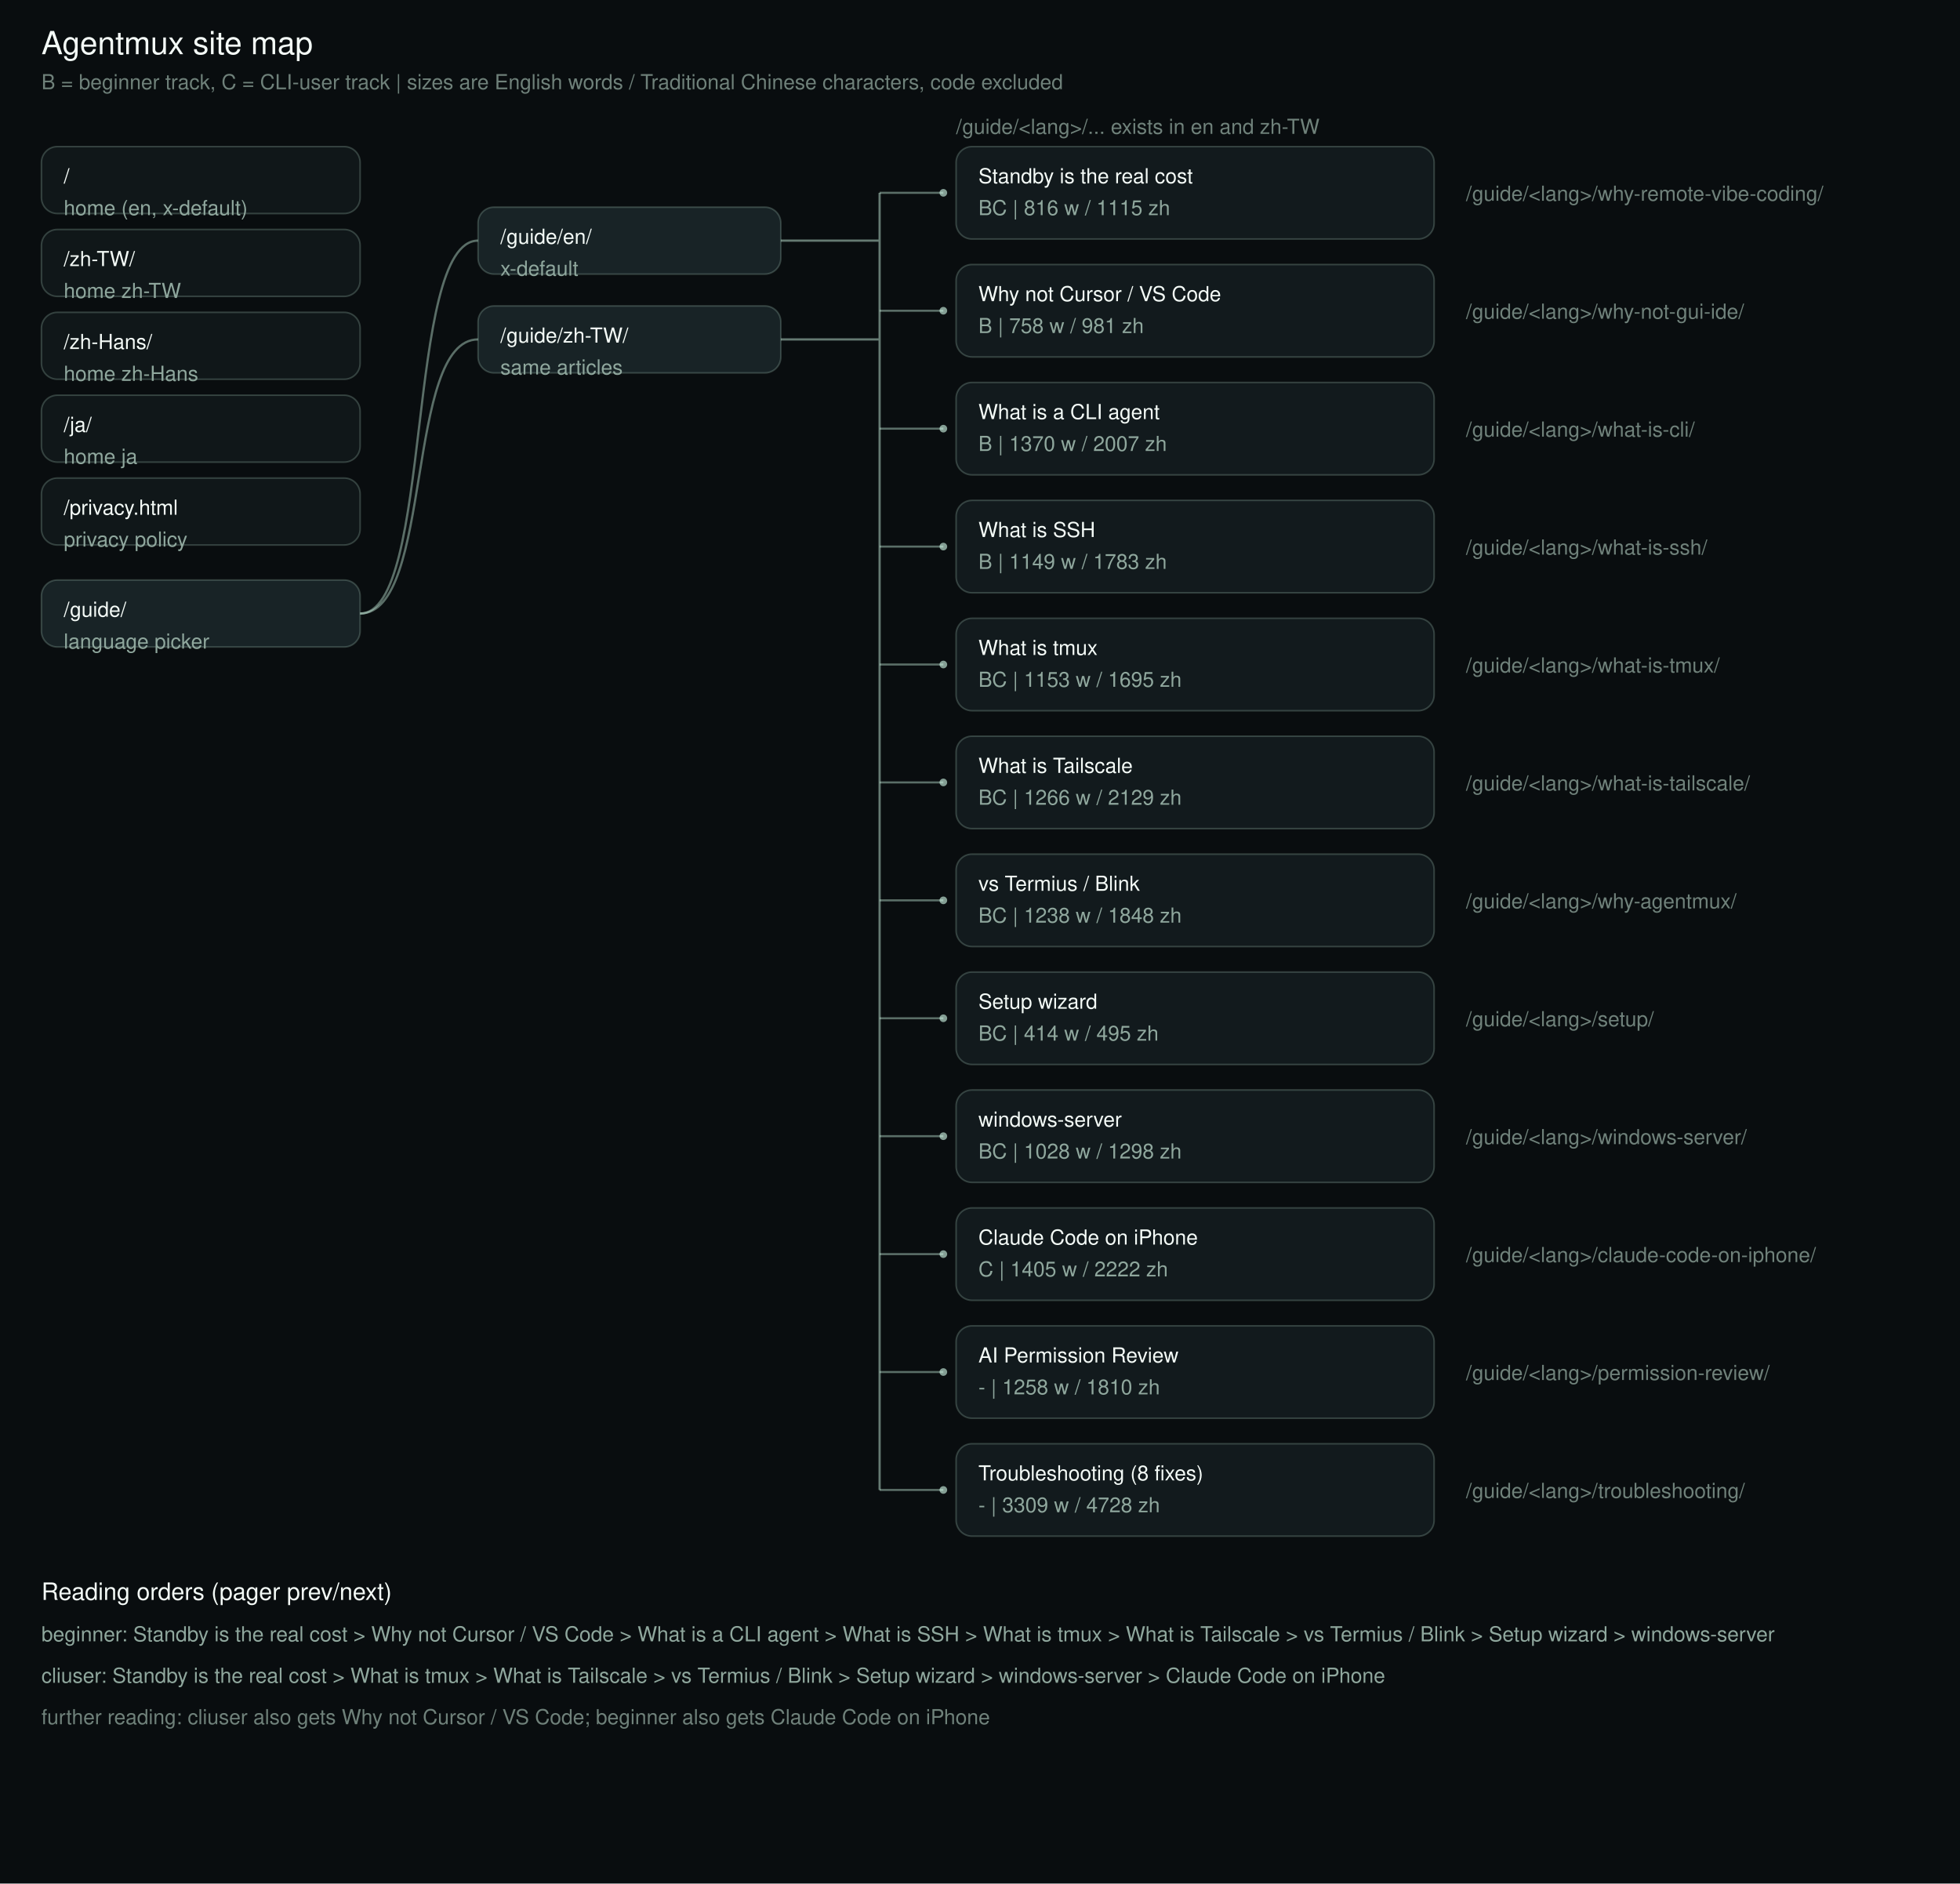
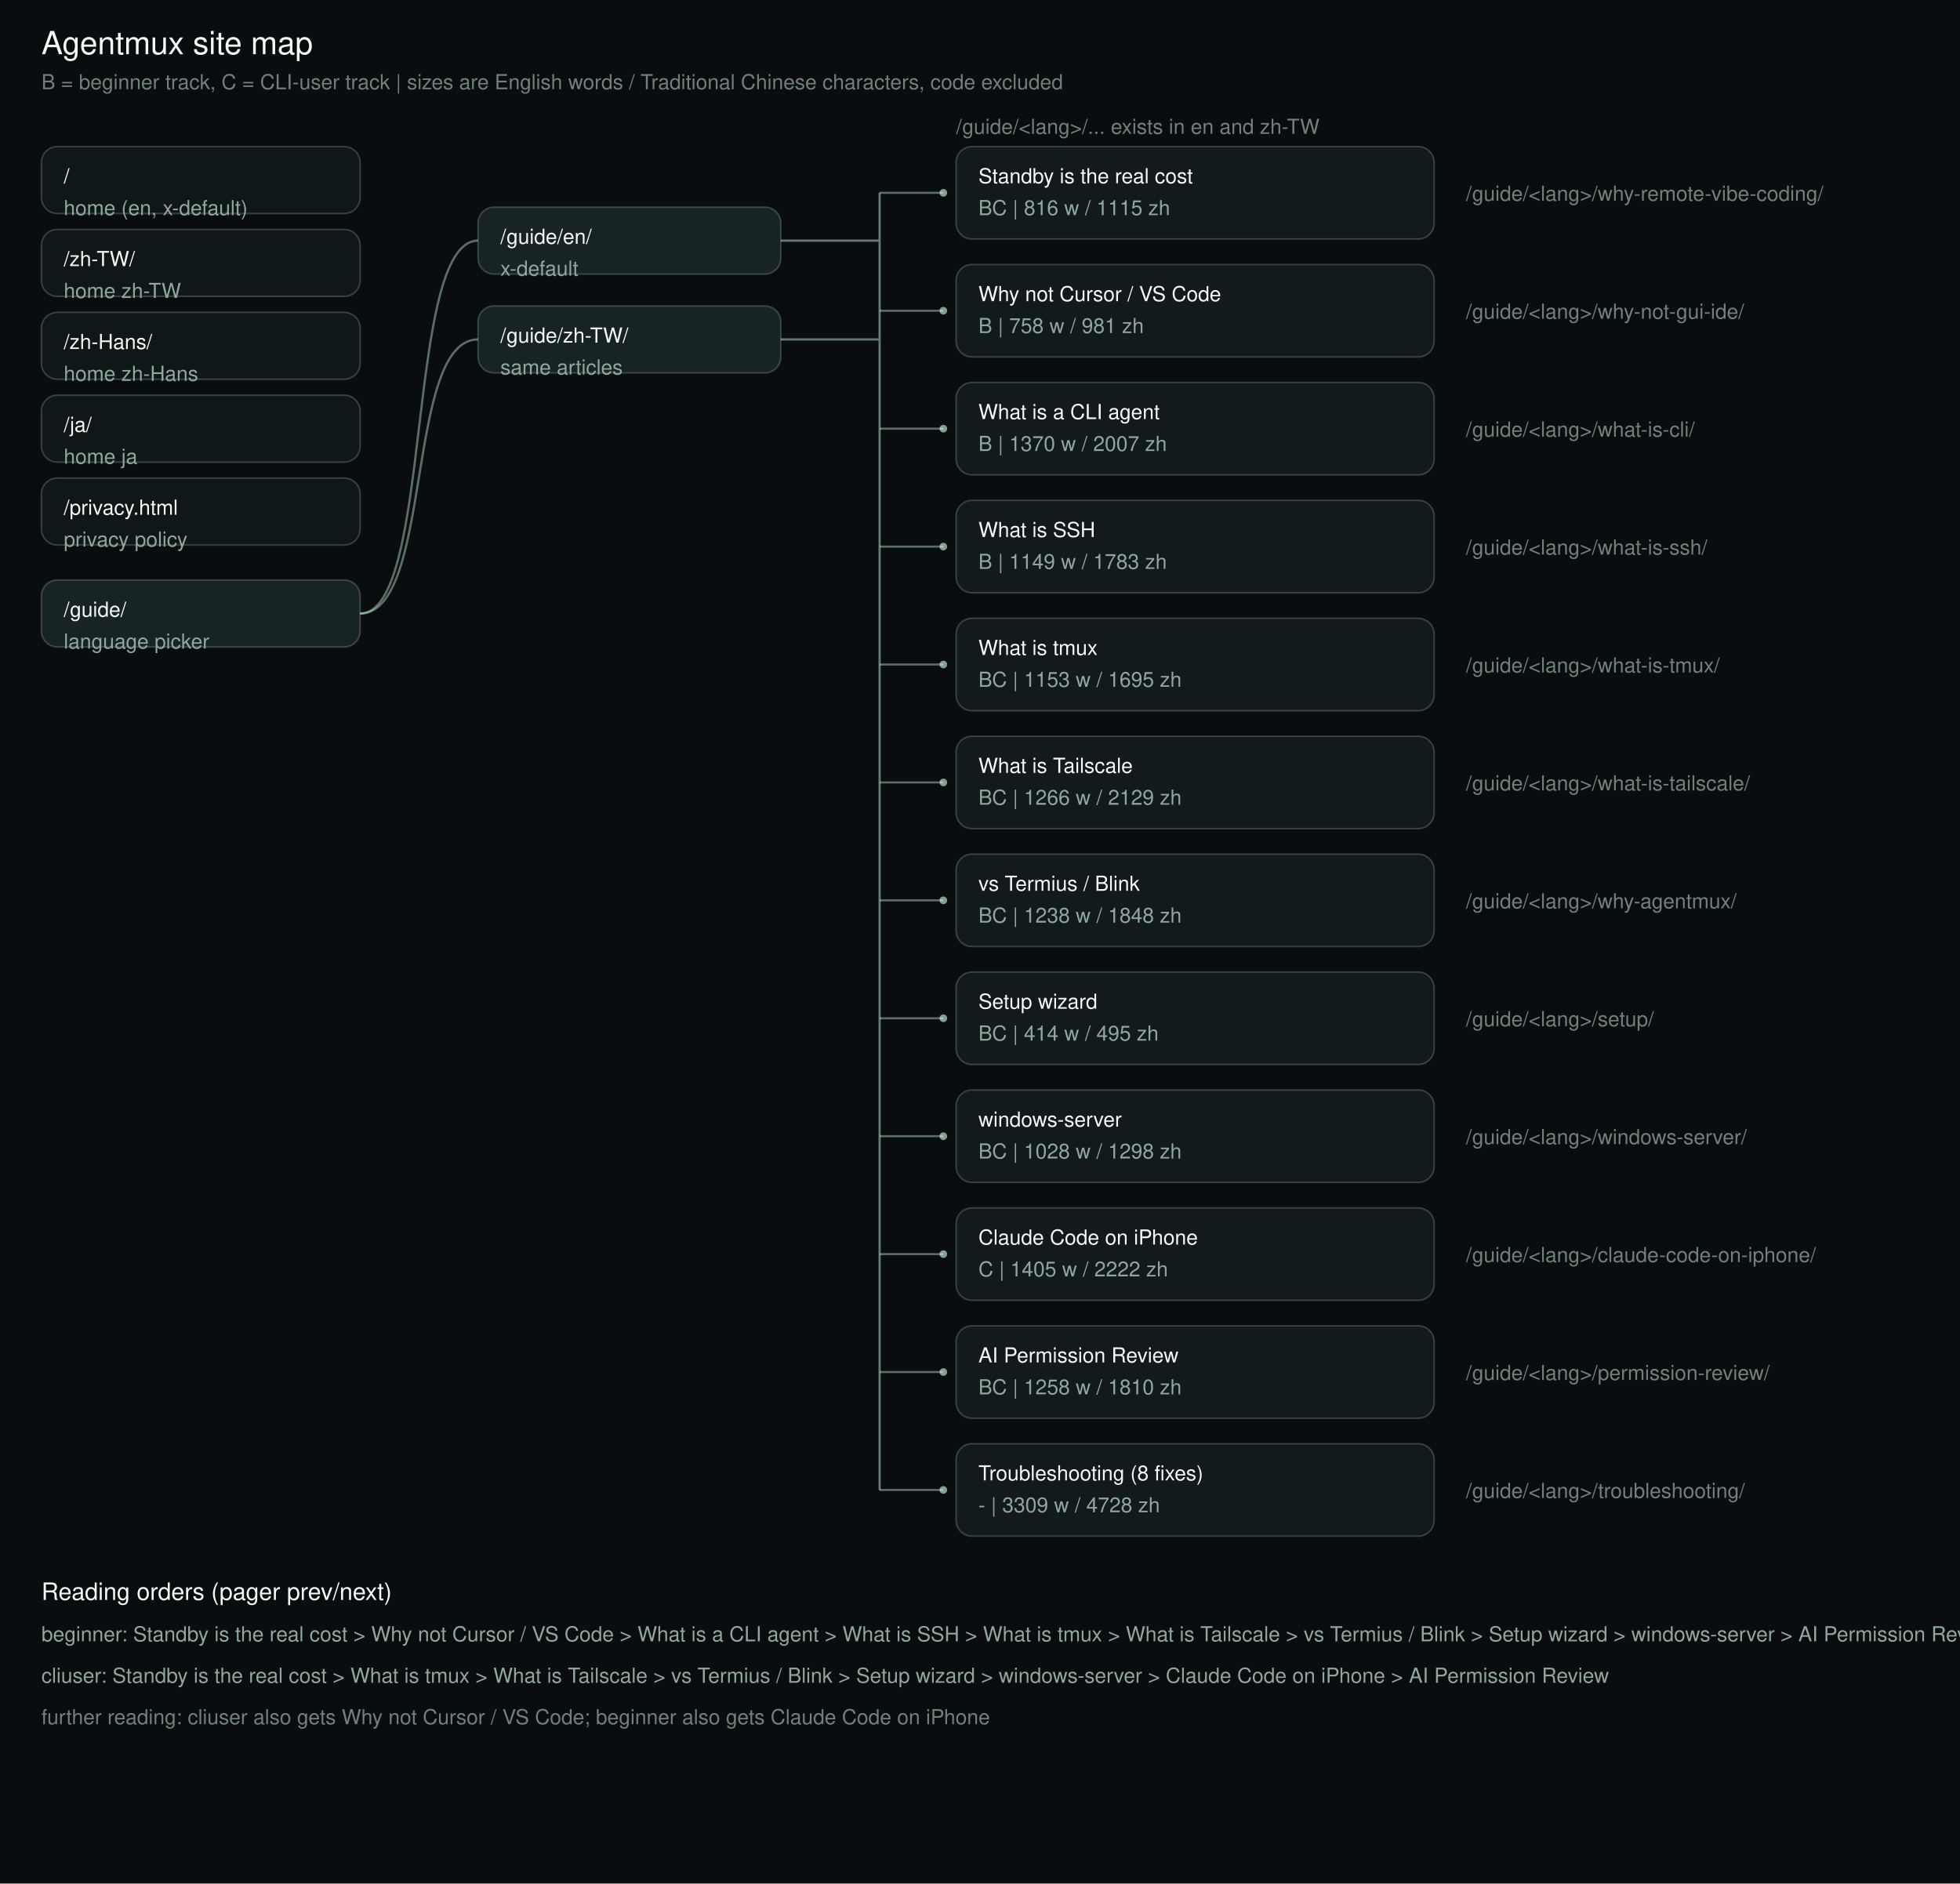
<svg xmlns="http://www.w3.org/2000/svg" viewBox="0 0 1230 1182" font-family="-apple-system, Helvetica, Arial, sans-serif" font-size="13">
  <rect width="1230" height="1182" fill="#090d0f" />
  <text x="26" y="34" fill="#f4fbf7" font-size="20">Agentmux site map</text>
  <text x="26" y="56" fill="#6f817a">B = beginner track, C = CLI-user track | sizes are English words / Traditional Chinese characters, code excluded</text>
  <rect x="26" y="92" width="200" height="42" rx="10" fill="#101719" stroke="rgba(214,255,236,0.2)" />
  <text x="40" y="115" fill="#f4fbf7">/</text>
  <text x="40" y="135" fill="#8fa79d">home (en, x-default)</text>
  <rect x="26" y="144" width="200" height="42" rx="10" fill="#101719" stroke="rgba(214,255,236,0.2)" />
  <text x="40" y="167" fill="#f4fbf7">/zh-TW/</text>
  <text x="40" y="187" fill="#8fa79d">home zh-TW</text>
  <rect x="26" y="196" width="200" height="42" rx="10" fill="#101719" stroke="rgba(214,255,236,0.2)" />
  <text x="40" y="219" fill="#f4fbf7">/zh-Hans/</text>
  <text x="40" y="239" fill="#8fa79d">home zh-Hans</text>
  <rect x="26" y="248" width="200" height="42" rx="10" fill="#101719" stroke="rgba(214,255,236,0.2)" />
  <text x="40" y="271" fill="#f4fbf7">/ja/</text>
  <text x="40" y="291" fill="#8fa79d">home ja</text>
  <rect x="26" y="300" width="200" height="42" rx="10" fill="#101719" stroke="rgba(214,255,236,0.2)" />
  <text x="40" y="323" fill="#f4fbf7">/privacy.html</text>
  <text x="40" y="343" fill="#8fa79d">privacy policy</text>
  <rect x="26" y="364" width="200" height="42" rx="10" fill="#182326" stroke="rgba(214,255,236,0.2)" />
  <text x="40" y="387" fill="#f4fbf7">/guide/</text>
  <text x="40" y="407" fill="#8fa79d">language picker</text>
  <rect x="300" y="130" width="190" height="42" rx="10" fill="#182326" stroke="rgba(214,255,236,0.2)" />
  <text x="314" y="153" fill="#f4fbf7">/guide/en/</text>
  <text x="314" y="173" fill="#8fa79d">x-default</text>
  <rect x="300" y="192" width="190" height="42" rx="10" fill="#182326" stroke="rgba(214,255,236,0.2)" />
  <text x="314" y="215" fill="#f4fbf7">/guide/zh-TW/</text>
  <text x="314" y="235" fill="#8fa79d">same articles</text>
  <path d="M226 385 C 272 385 254 151 300 151" fill="none" stroke="rgba(214,255,236,0.4)" stroke-width="1.4" />
  <path d="M226 385 C 272 385 254 213 300 213" fill="none" stroke="rgba(214,255,236,0.4)" stroke-width="1.4" />
  <text x="600" y="84" fill="#6f817a">/guide/&lt;lang&gt;/... exists in en and zh-TW</text>
  <path d="M490 151 H552 M490 213 H552 M552 121 V935" fill="none" stroke="rgba(214,255,236,0.45)" stroke-width="1.4" />
  <rect x="600" y="92" width="300" height="58" rx="10" fill="#121a1d" stroke="rgba(214,255,236,0.2)" />
  <text x="614" y="115" fill="#f4fbf7">Standby is the real cost</text>
  <text x="614" y="135" fill="#8fa79d">BC | 816 w / 1115 zh</text>
  <text x="920" y="126" fill="#6f817a">/guide/&lt;lang&gt;/why-remote-vibe-coding/</text>
  <path d="M552 121 H592" fill="none" stroke="rgba(214,255,236,0.4)" stroke-width="1.3" />
  <circle cx="592" cy="121" r="2.4" fill="rgba(214,255,236,0.6)" />
  <rect x="600" y="166" width="300" height="58" rx="10" fill="#121a1d" stroke="rgba(214,255,236,0.2)" />
  <text x="614" y="189" fill="#f4fbf7">Why not Cursor / VS Code</text>
  <text x="614" y="209" fill="#8fa79d">B | 758 w / 981 zh</text>
  <text x="920" y="200" fill="#6f817a">/guide/&lt;lang&gt;/why-not-gui-ide/</text>
  <path d="M552 195 H592" fill="none" stroke="rgba(214,255,236,0.4)" stroke-width="1.3" />
  <circle cx="592" cy="195" r="2.4" fill="rgba(214,255,236,0.6)" />
  <rect x="600" y="240" width="300" height="58" rx="10" fill="#121a1d" stroke="rgba(214,255,236,0.2)" />
  <text x="614" y="263" fill="#f4fbf7">What is a CLI agent</text>
  <text x="614" y="283" fill="#8fa79d">B | 1370 w / 2007 zh</text>
  <text x="920" y="274" fill="#6f817a">/guide/&lt;lang&gt;/what-is-cli/</text>
  <path d="M552 269 H592" fill="none" stroke="rgba(214,255,236,0.4)" stroke-width="1.3" />
  <circle cx="592" cy="269" r="2.4" fill="rgba(214,255,236,0.6)" />
  <rect x="600" y="314" width="300" height="58" rx="10" fill="#121a1d" stroke="rgba(214,255,236,0.2)" />
  <text x="614" y="337" fill="#f4fbf7">What is SSH</text>
  <text x="614" y="357" fill="#8fa79d">B | 1149 w / 1783 zh</text>
  <text x="920" y="348" fill="#6f817a">/guide/&lt;lang&gt;/what-is-ssh/</text>
  <path d="M552 343 H592" fill="none" stroke="rgba(214,255,236,0.4)" stroke-width="1.3" />
  <circle cx="592" cy="343" r="2.4" fill="rgba(214,255,236,0.6)" />
  <rect x="600" y="388" width="300" height="58" rx="10" fill="#121a1d" stroke="rgba(214,255,236,0.2)" />
  <text x="614" y="411" fill="#f4fbf7">What is tmux</text>
  <text x="614" y="431" fill="#8fa79d">BC | 1153 w / 1695 zh</text>
  <text x="920" y="422" fill="#6f817a">/guide/&lt;lang&gt;/what-is-tmux/</text>
  <path d="M552 417 H592" fill="none" stroke="rgba(214,255,236,0.4)" stroke-width="1.3" />
  <circle cx="592" cy="417" r="2.4" fill="rgba(214,255,236,0.6)" />
  <rect x="600" y="462" width="300" height="58" rx="10" fill="#121a1d" stroke="rgba(214,255,236,0.2)" />
  <text x="614" y="485" fill="#f4fbf7">What is Tailscale</text>
  <text x="614" y="505" fill="#8fa79d">BC | 1266 w / 2129 zh</text>
  <text x="920" y="496" fill="#6f817a">/guide/&lt;lang&gt;/what-is-tailscale/</text>
  <path d="M552 491 H592" fill="none" stroke="rgba(214,255,236,0.4)" stroke-width="1.3" />
  <circle cx="592" cy="491" r="2.4" fill="rgba(214,255,236,0.6)" />
  <rect x="600" y="536" width="300" height="58" rx="10" fill="#121a1d" stroke="rgba(214,255,236,0.2)" />
  <text x="614" y="559" fill="#f4fbf7">vs Termius / Blink</text>
  <text x="614" y="579" fill="#8fa79d">BC | 1238 w / 1848 zh</text>
  <text x="920" y="570" fill="#6f817a">/guide/&lt;lang&gt;/why-agentmux/</text>
  <path d="M552 565 H592" fill="none" stroke="rgba(214,255,236,0.4)" stroke-width="1.3" />
  <circle cx="592" cy="565" r="2.4" fill="rgba(214,255,236,0.6)" />
  <rect x="600" y="610" width="300" height="58" rx="10" fill="#121a1d" stroke="rgba(214,255,236,0.2)" />
  <text x="614" y="633" fill="#f4fbf7">Setup wizard</text>
  <text x="614" y="653" fill="#8fa79d">BC | 414 w / 495 zh</text>
  <text x="920" y="644" fill="#6f817a">/guide/&lt;lang&gt;/setup/</text>
  <path d="M552 639 H592" fill="none" stroke="rgba(214,255,236,0.4)" stroke-width="1.3" />
  <circle cx="592" cy="639" r="2.4" fill="rgba(214,255,236,0.6)" />
  <rect x="600" y="684" width="300" height="58" rx="10" fill="#121a1d" stroke="rgba(214,255,236,0.2)" />
  <text x="614" y="707" fill="#f4fbf7">windows-server</text>
  <text x="614" y="727" fill="#8fa79d">BC | 1028 w / 1298 zh</text>
  <text x="920" y="718" fill="#6f817a">/guide/&lt;lang&gt;/windows-server/</text>
  <path d="M552 713 H592" fill="none" stroke="rgba(214,255,236,0.4)" stroke-width="1.3" />
  <circle cx="592" cy="713" r="2.4" fill="rgba(214,255,236,0.6)" />
  <rect x="600" y="758" width="300" height="58" rx="10" fill="#121a1d" stroke="rgba(214,255,236,0.2)" />
  <text x="614" y="781" fill="#f4fbf7">Claude Code on iPhone</text>
  <text x="614" y="801" fill="#8fa79d">C | 1405 w / 2222 zh</text>
  <text x="920" y="792" fill="#6f817a">/guide/&lt;lang&gt;/claude-code-on-iphone/</text>
  <path d="M552 787 H592" fill="none" stroke="rgba(214,255,236,0.4)" stroke-width="1.3" />
  <circle cx="592" cy="787" r="2.4" fill="rgba(214,255,236,0.6)" />
  <rect x="600" y="832" width="300" height="58" rx="10" fill="#121a1d" stroke="rgba(214,255,236,0.2)" />
  <text x="614" y="855" fill="#f4fbf7">AI Permission Review</text>
-   <text x="614" y="875" fill="#8fa79d">- | 1258 w / 1810 zh</text>
+   <text x="614" y="875" fill="#8fa79d">BC | 1258 w / 1810 zh</text>
  <text x="920" y="866" fill="#6f817a">/guide/&lt;lang&gt;/permission-review/</text>
  <path d="M552 861 H592" fill="none" stroke="rgba(214,255,236,0.4)" stroke-width="1.3" />
  <circle cx="592" cy="861" r="2.4" fill="rgba(214,255,236,0.6)" />
  <rect x="600" y="906" width="300" height="58" rx="10" fill="#121a1d" stroke="rgba(214,255,236,0.2)" />
  <text x="614" y="929" fill="#f4fbf7">Troubleshooting (8 fixes)</text>
  <text x="614" y="949" fill="#8fa79d">- | 3309 w / 4728 zh</text>
  <text x="920" y="940" fill="#6f817a">/guide/&lt;lang&gt;/troubleshooting/</text>
  <path d="M552 935 H592" fill="none" stroke="rgba(214,255,236,0.4)" stroke-width="1.3" />
  <circle cx="592" cy="935" r="2.4" fill="rgba(214,255,236,0.6)" />
  <text x="26" y="1004" fill="#f4fbf7" font-size="15">Reading orders (pager prev/next)</text>
-   <text x="26" y="1030" fill="#8fa79d">beginner: Standby is the real cost  &gt;  Why not Cursor / VS Code  &gt;  What is a CLI agent  &gt;  What is SSH  &gt;  What is tmux  &gt;  What is Tailscale  &gt;  vs Termius / Blink  &gt;  Setup wizard  &gt;  windows-server</text>
-   <text x="26" y="1056" fill="#8fa79d">cliuser: Standby is the real cost  &gt;  What is tmux  &gt;  What is Tailscale  &gt;  vs Termius / Blink  &gt;  Setup wizard  &gt;  windows-server  &gt;  Claude Code on iPhone</text>
+   <text x="26" y="1030" fill="#8fa79d">beginner: Standby is the real cost  &gt;  Why not Cursor / VS Code  &gt;  What is a CLI agent  &gt;  What is SSH  &gt;  What is tmux  &gt;  What is Tailscale  &gt;  vs Termius / Blink  &gt;  Setup wizard  &gt;  windows-server  &gt;  AI Permission Review</text>
+   <text x="26" y="1056" fill="#8fa79d">cliuser: Standby is the real cost  &gt;  What is tmux  &gt;  What is Tailscale  &gt;  vs Termius / Blink  &gt;  Setup wizard  &gt;  windows-server  &gt;  Claude Code on iPhone  &gt;  AI Permission Review</text>
  <text x="26" y="1082" fill="#6f817a">further reading: cliuser also gets Why not Cursor / VS Code; beginner also gets Claude Code on iPhone</text>
</svg>
